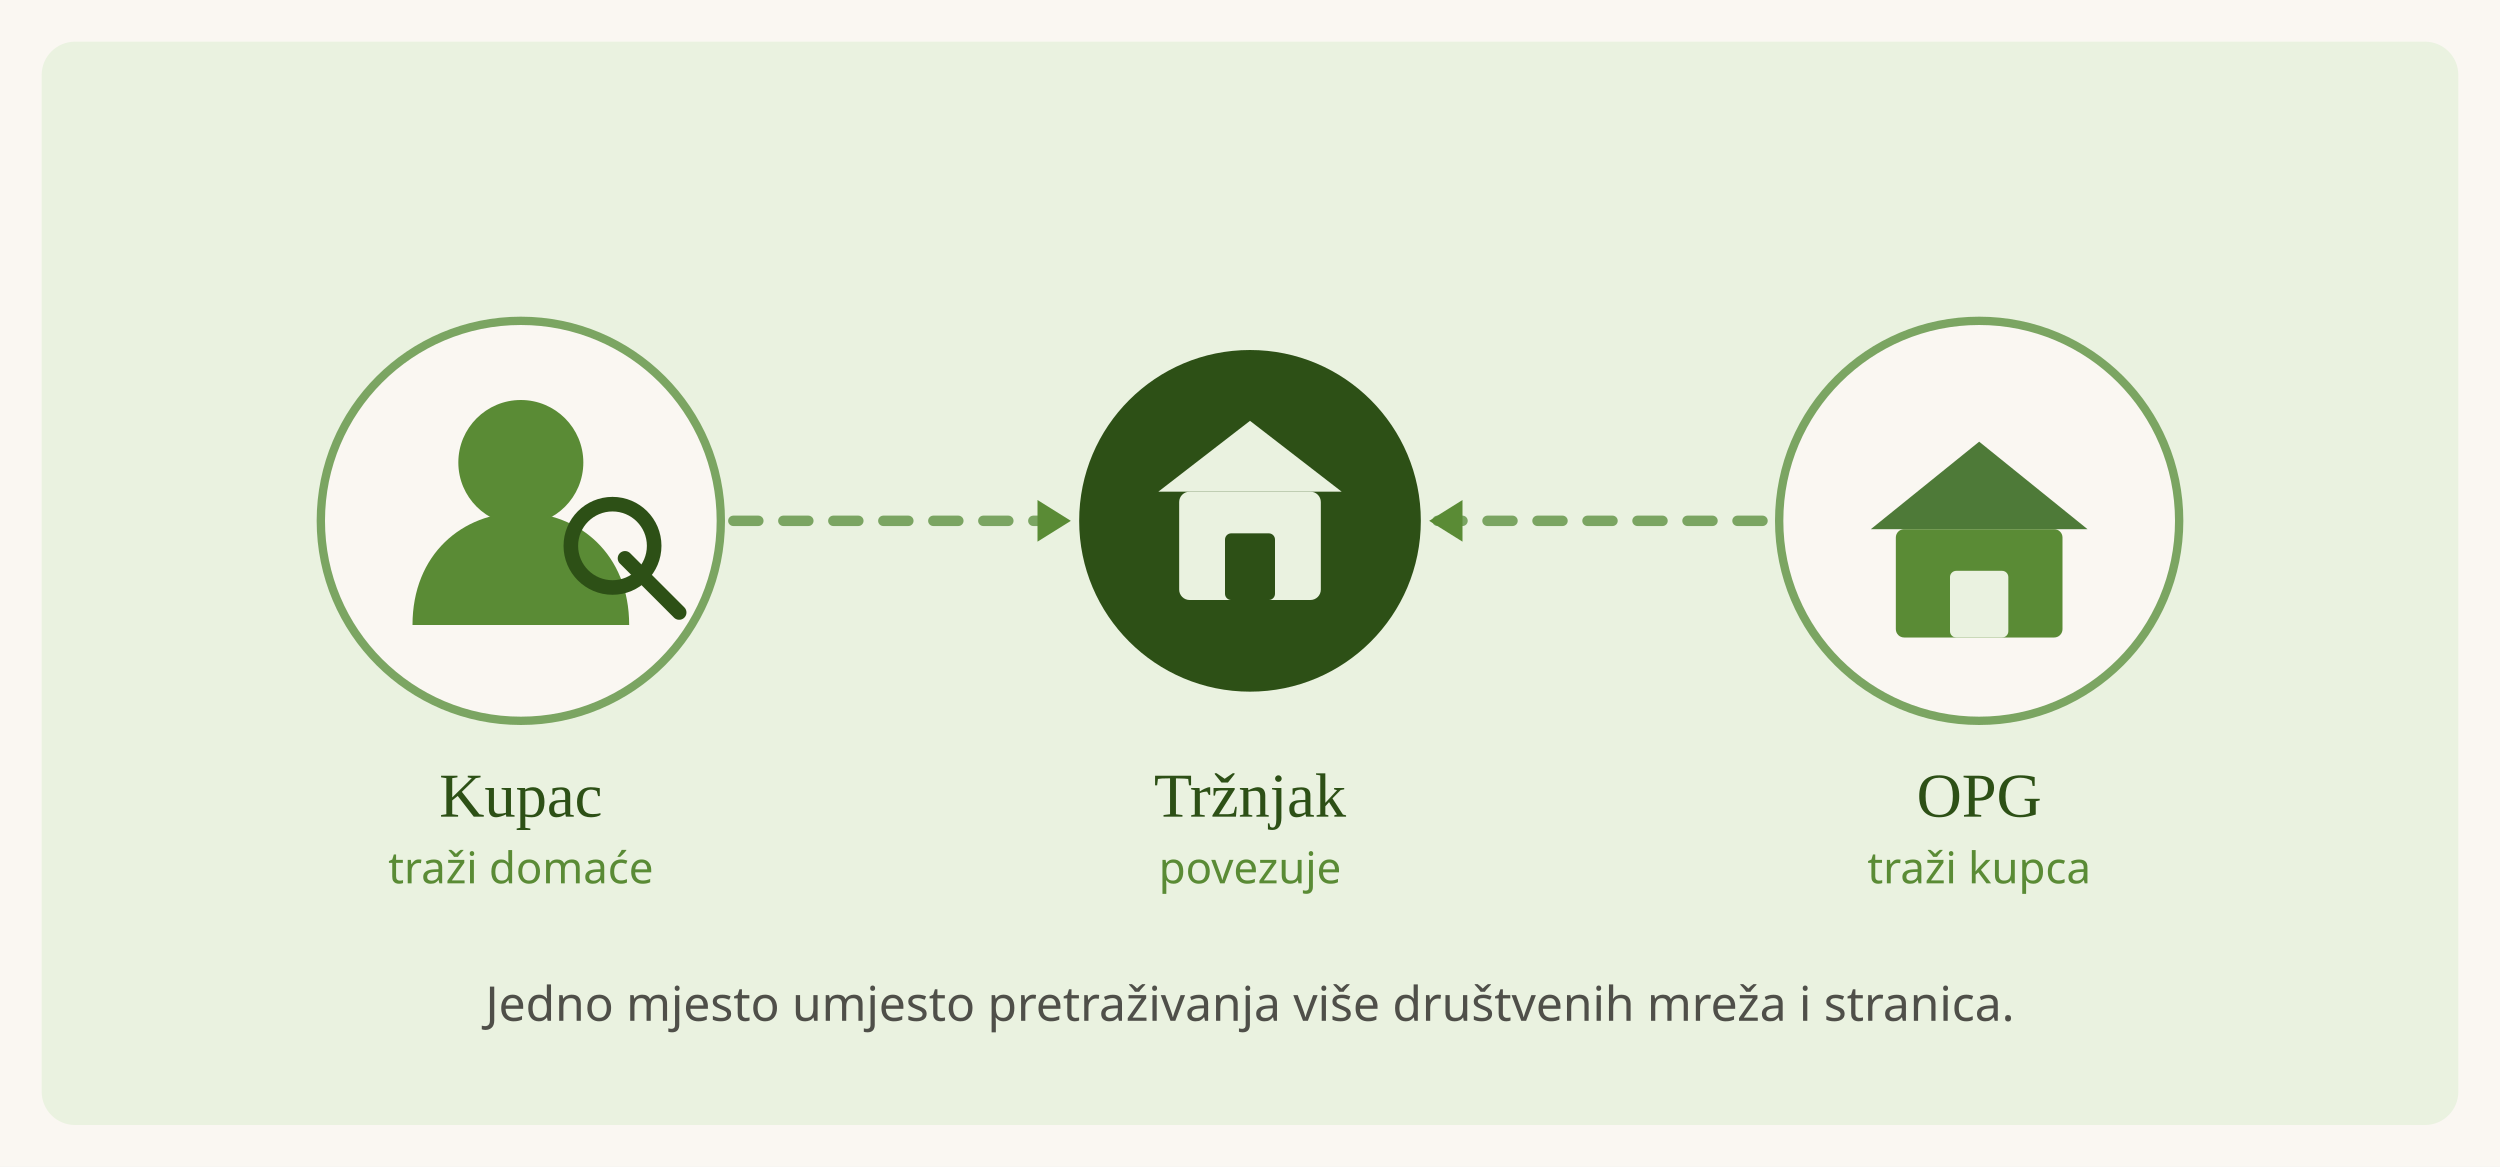
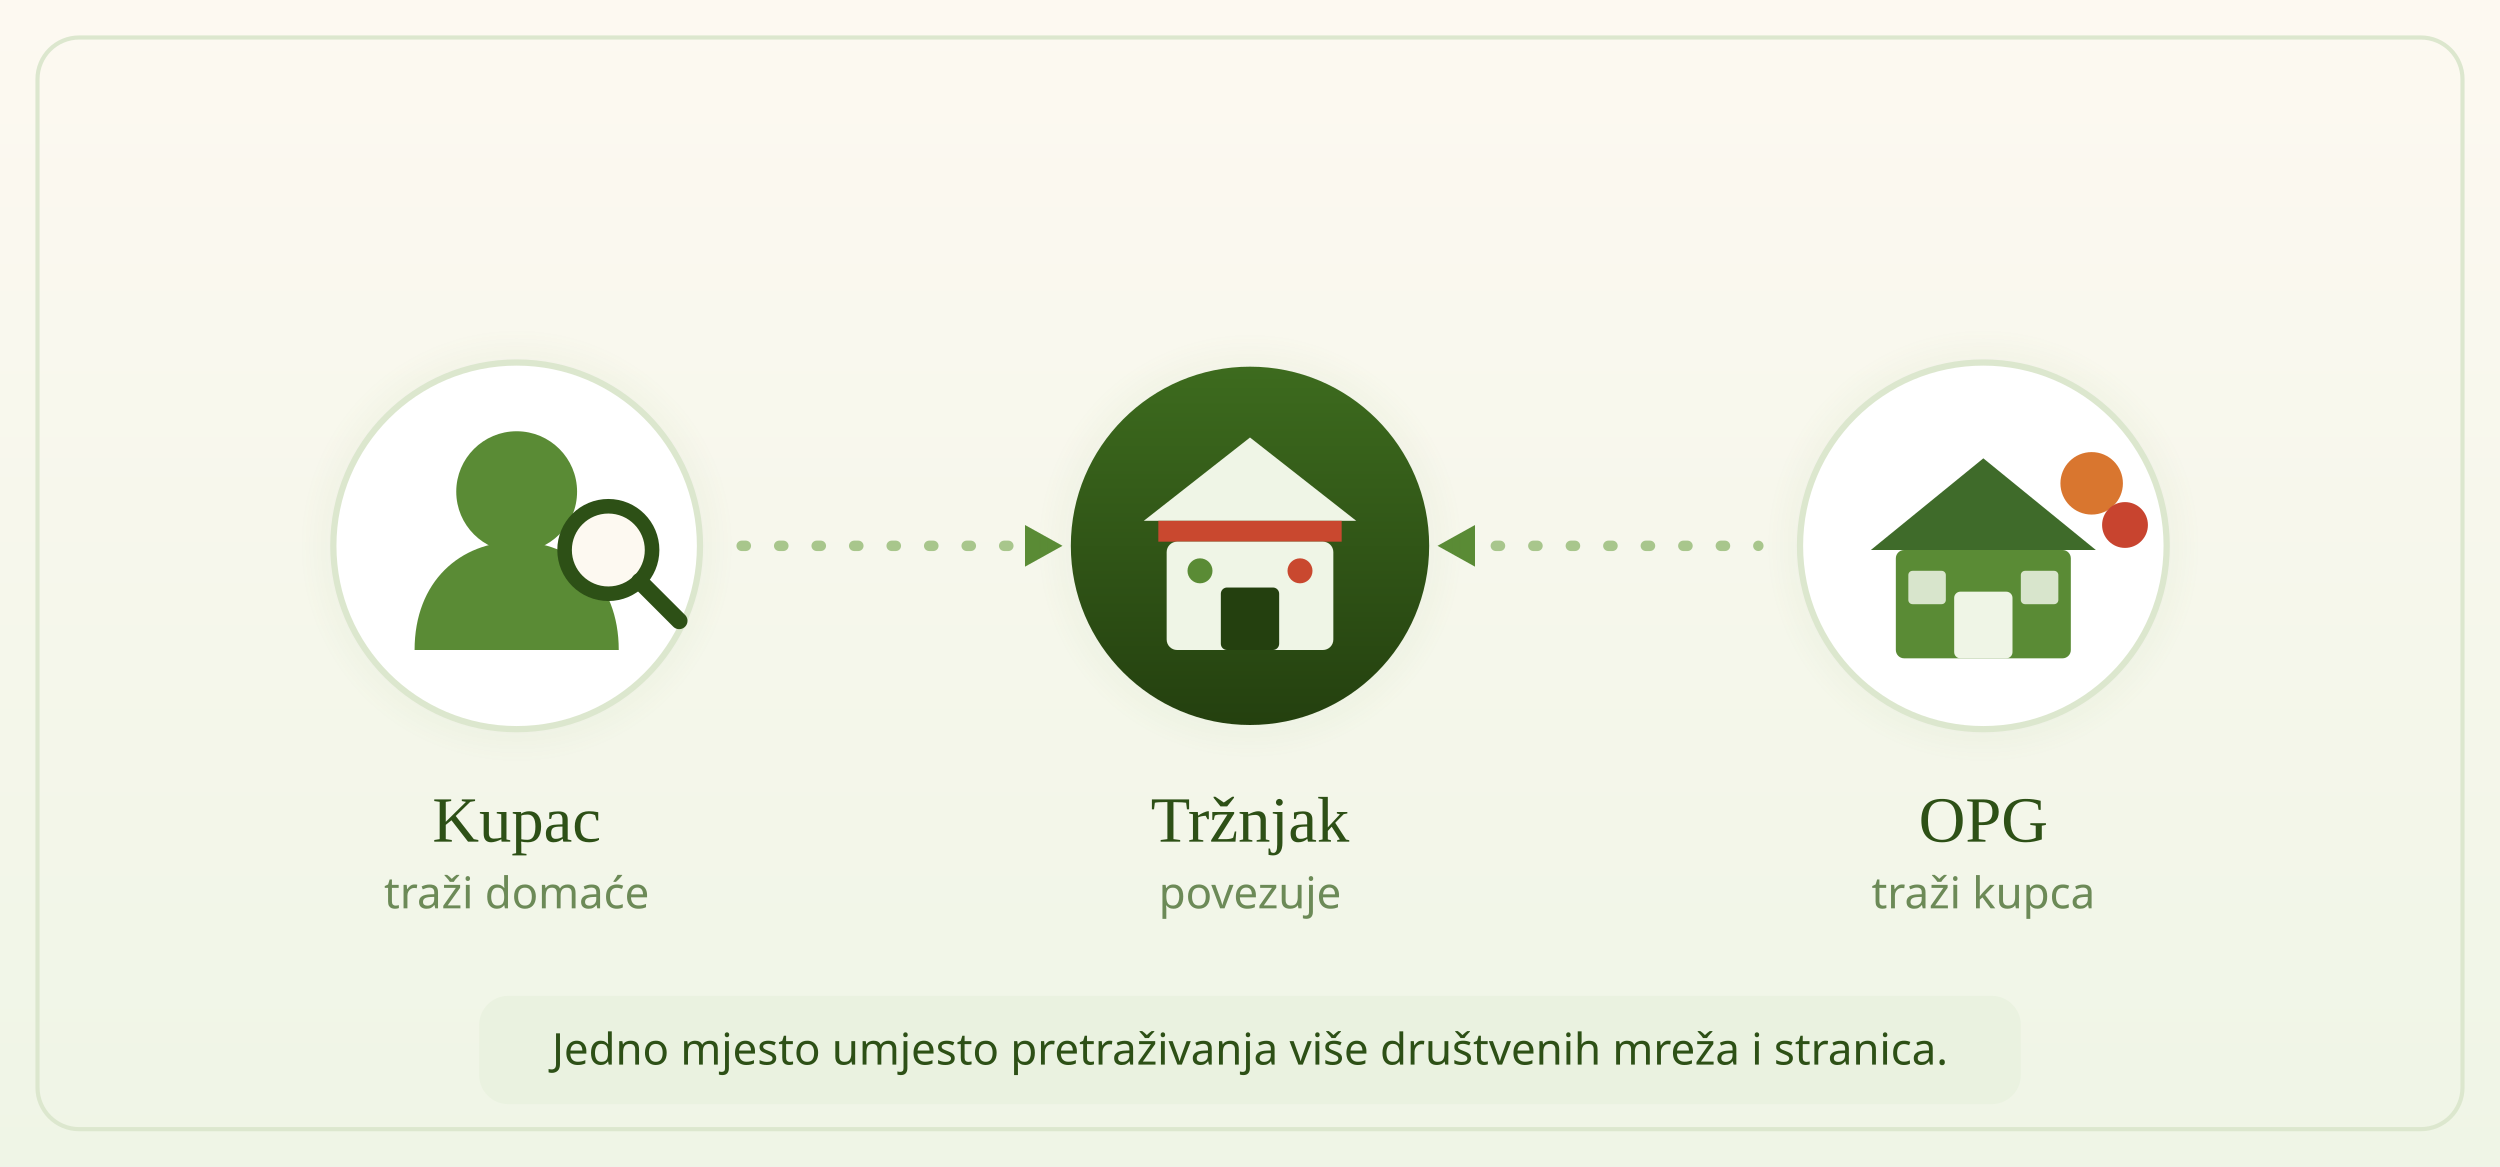
- <svg xmlns="http://www.w3.org/2000/svg" viewBox="0 0 1200 560" width="1200" height="560" role="img" aria-label="Ilustracija: kupac traži domaće, OPG traži kupca, Tržnjak ih povezuje">
-   <rect width="1200" height="560" fill="#FAF7F2" />
-   <rect x="20" y="20" width="1160" height="520" rx="16" fill="#EAF2E0" />
+ <svg xmlns="http://www.w3.org/2000/svg" viewBox="0 0 1200 560" width="1200" height="560" role="img" aria-label="Kupac traži domaće, OPG traži kupca, Tržnjak ih povezuje">
+   <defs>
+     <linearGradient id="bg3" x1="0" y1="0" x2="0" y2="1">
+       <stop offset="0%" stop-color="#FDF9F1" />
+       <stop offset="100%" stop-color="#EFF5E6" />
+     </linearGradient>
+     <linearGradient id="core" x1="0" y1="0" x2="0" y2="1">
+       <stop offset="0%" stop-color="#3D6B1E" />
+       <stop offset="100%" stop-color="#24400F" />
+     </linearGradient>
+     <radialGradient id="halo" cx="50%" cy="50%" r="50%">
+       <stop offset="0%" stop-color="#5A8B35" stop-opacity="0.22" />
+       <stop offset="100%" stop-color="#5A8B35" stop-opacity="0" />
+     </radialGradient>
+   </defs>
+   <rect width="1200" height="560" fill="url(#bg3)" />
+   <rect x="18" y="18" width="1164" height="524" rx="20" fill="none" stroke="#DCE7CE" stroke-width="2" />
+   <g stroke="#A8C68C" stroke-width="5" stroke-linecap="round" fill="none" stroke-dasharray="2 16">
+     <path d="M356 262 L500 262" />
+     <path d="M700 262 L844 262" />
+   </g>
+   <path d="M492 252 l18 10 l-18 10 z" fill="#5A8B35" />
+   <path d="M708 252 l-18 10 l18 10 z" fill="#5A8B35" />
  <g>
-     <circle cx="250" cy="250" r="96" fill="#FAF7F2" stroke="#7BA562" stroke-width="4" />
-     <circle cx="250" cy="222" r="30" fill="#5A8B35" />
-     <path d="M198 300 c 0 -34, 24 -54, 52 -54 c 28 0, 52 20, 52 54 z" fill="#5A8B35" />
-     <path d="M300 268 l26 26" stroke="#2D5016" stroke-width="7" stroke-linecap="round" />
-     <circle cx="294" cy="262" r="20" fill="none" stroke="#2D5016" stroke-width="7" />
-     <text x="250" y="392" text-anchor="middle" font-family="Georgia, 'Times New Roman', serif" font-size="30" fill="#2D5016">Kupac</text>
-     <text x="250" y="424" text-anchor="middle" font-family="system-ui, 'Segoe UI', sans-serif" font-size="21" fill="#5A8B35">traži domaće</text>
+     <circle cx="248" cy="262" r="104" fill="url(#halo)" />
+     <circle cx="248" cy="262" r="88" fill="#FFFFFF" stroke="#DCE7CE" stroke-width="3" />
+     <circle cx="248" cy="236" r="29" fill="#5A8B35" />
+     <path d="M199 312 c 0 -33, 22 -52, 49 -52 c 27 0, 49 19, 49 52 z" fill="#5A8B35" />
+     <circle cx="292" cy="264" r="21" fill="#FDF9F1" stroke="#2D5016" stroke-width="7" />
+     <path d="M307 279 l19 19" stroke="#2D5016" stroke-width="8" stroke-linecap="round" />
+     <text x="248" y="404" text-anchor="middle" font-family="Georgia, 'Times New Roman', serif" font-size="31" fill="#2D5016">Kupac</text>
+     <text x="248" y="436" text-anchor="middle" font-family="system-ui, 'Segoe UI', sans-serif" font-size="21" fill="#6C8A57">traži domaće</text>
  </g>
  <g>
-     <circle cx="600" cy="250" r="82" fill="#2D5016" />
-     <path d="M556 236 l44 -34 l44 34 z" fill="#EAF2E0" />
-     <rect x="566" y="236" width="68" height="52" rx="5" fill="#EAF2E0" />
-     <rect x="588" y="256" width="24" height="32" rx="3" fill="#2D5016" />
-     <text x="600" y="392" text-anchor="middle" font-family="Georgia, 'Times New Roman', serif" font-size="30" fill="#2D5016">Tržnjak</text>
-     <text x="600" y="424" text-anchor="middle" font-family="system-ui, 'Segoe UI', sans-serif" font-size="21" fill="#5A8B35">povezuje</text>
+     <circle cx="600" cy="262" r="102" fill="url(#halo)" />
+     <circle cx="600" cy="262" r="86" fill="url(#core)" />
+     <path d="M549 250 L600 210 L651 250 Z" fill="#EFF5E6" />
+     <path d="M556 250 h88 v10 h-88 z" fill="#C9482F" />
+     <rect x="560" y="260" width="80" height="52" rx="5" fill="#EFF5E6" />
+     <rect x="586" y="282" width="28" height="30" rx="3" fill="#24400F" />
+     <circle cx="576" cy="274" r="6" fill="#5A8B35" />
+     <circle cx="624" cy="274" r="6" fill="#C9482F" />
+     <text x="600" y="404" text-anchor="middle" font-family="Georgia, 'Times New Roman', serif" font-size="31" fill="#2D5016">Tržnjak</text>
+     <text x="600" y="436" text-anchor="middle" font-family="system-ui, 'Segoe UI', sans-serif" font-size="21" fill="#6C8A57">povezuje</text>
  </g>
  <g>
-     <circle cx="950" cy="250" r="96" fill="#FAF7F2" stroke="#7BA562" stroke-width="4" />
-     <path d="M898 254 l52 -42 l52 42 z" fill="#4E7A38" />
-     <rect x="910" y="254" width="80" height="52" rx="4" fill="#5A8B35" />
-     <rect x="936" y="274" width="28" height="32" rx="3" fill="#EAF2E0" />
-     <text x="950" y="392" text-anchor="middle" font-family="Georgia, 'Times New Roman', serif" font-size="30" fill="#2D5016">OPG</text>
-     <text x="950" y="424" text-anchor="middle" font-family="system-ui, 'Segoe UI', sans-serif" font-size="21" fill="#5A8B35">traži kupca</text>
+     <circle cx="952" cy="262" r="104" fill="url(#halo)" />
+     <circle cx="952" cy="262" r="88" fill="#FFFFFF" stroke="#DCE7CE" stroke-width="3" />
+     <path d="M898 264 l54 -44 l54 44 z" fill="#3F6B2A" />
+     <rect x="910" y="264" width="84" height="52" rx="4" fill="#5A8B35" />
+     <rect x="938" y="284" width="28" height="32" rx="3" fill="#EFF5E6" />
+     <rect x="916" y="274" width="18" height="16" rx="2" fill="#EFF5E6" opacity="0.85" />
+     <rect x="970" y="274" width="18" height="16" rx="2" fill="#EFF5E6" opacity="0.85" />
+     <circle cx="1004" cy="232" r="15" fill="#D9762F" />
+     <circle cx="1020" cy="252" r="11" fill="#C8442F" />
+     <text x="952" y="404" text-anchor="middle" font-family="Georgia, 'Times New Roman', serif" font-size="31" fill="#2D5016">OPG</text>
+     <text x="952" y="436" text-anchor="middle" font-family="system-ui, 'Segoe UI', sans-serif" font-size="21" fill="#6C8A57">traži kupca</text>
  </g>
-   <g stroke="#7BA562" stroke-width="5" stroke-linecap="round" fill="none">
-     <path d="M352 250 L510 250" stroke-dasharray="12 12" />
-     <path d="M690 250 L848 250" stroke-dasharray="12 12" />
-   </g>
-   <path d="M498 240 l16 10 l-16 10 z" fill="#5A8B35" />
-   <path d="M702 240 l-16 10 l16 10 z" fill="#5A8B35" />
-   <text x="600" y="490" text-anchor="middle" font-family="system-ui, 'Segoe UI', sans-serif" font-size="23" fill="#4F4F49">Jedno mjesto umjesto pretraživanja više društvenih mreža i stranica.</text>
+   <rect x="230" y="478" width="740" height="52" rx="14" fill="#EAF2E0" />
+   <text x="600" y="511" text-anchor="middle" font-family="system-ui, 'Segoe UI', sans-serif" font-size="21" fill="#2D5016">Jedno mjesto umjesto pretraživanja više društvenih mreža i stranica.</text>
</svg>
